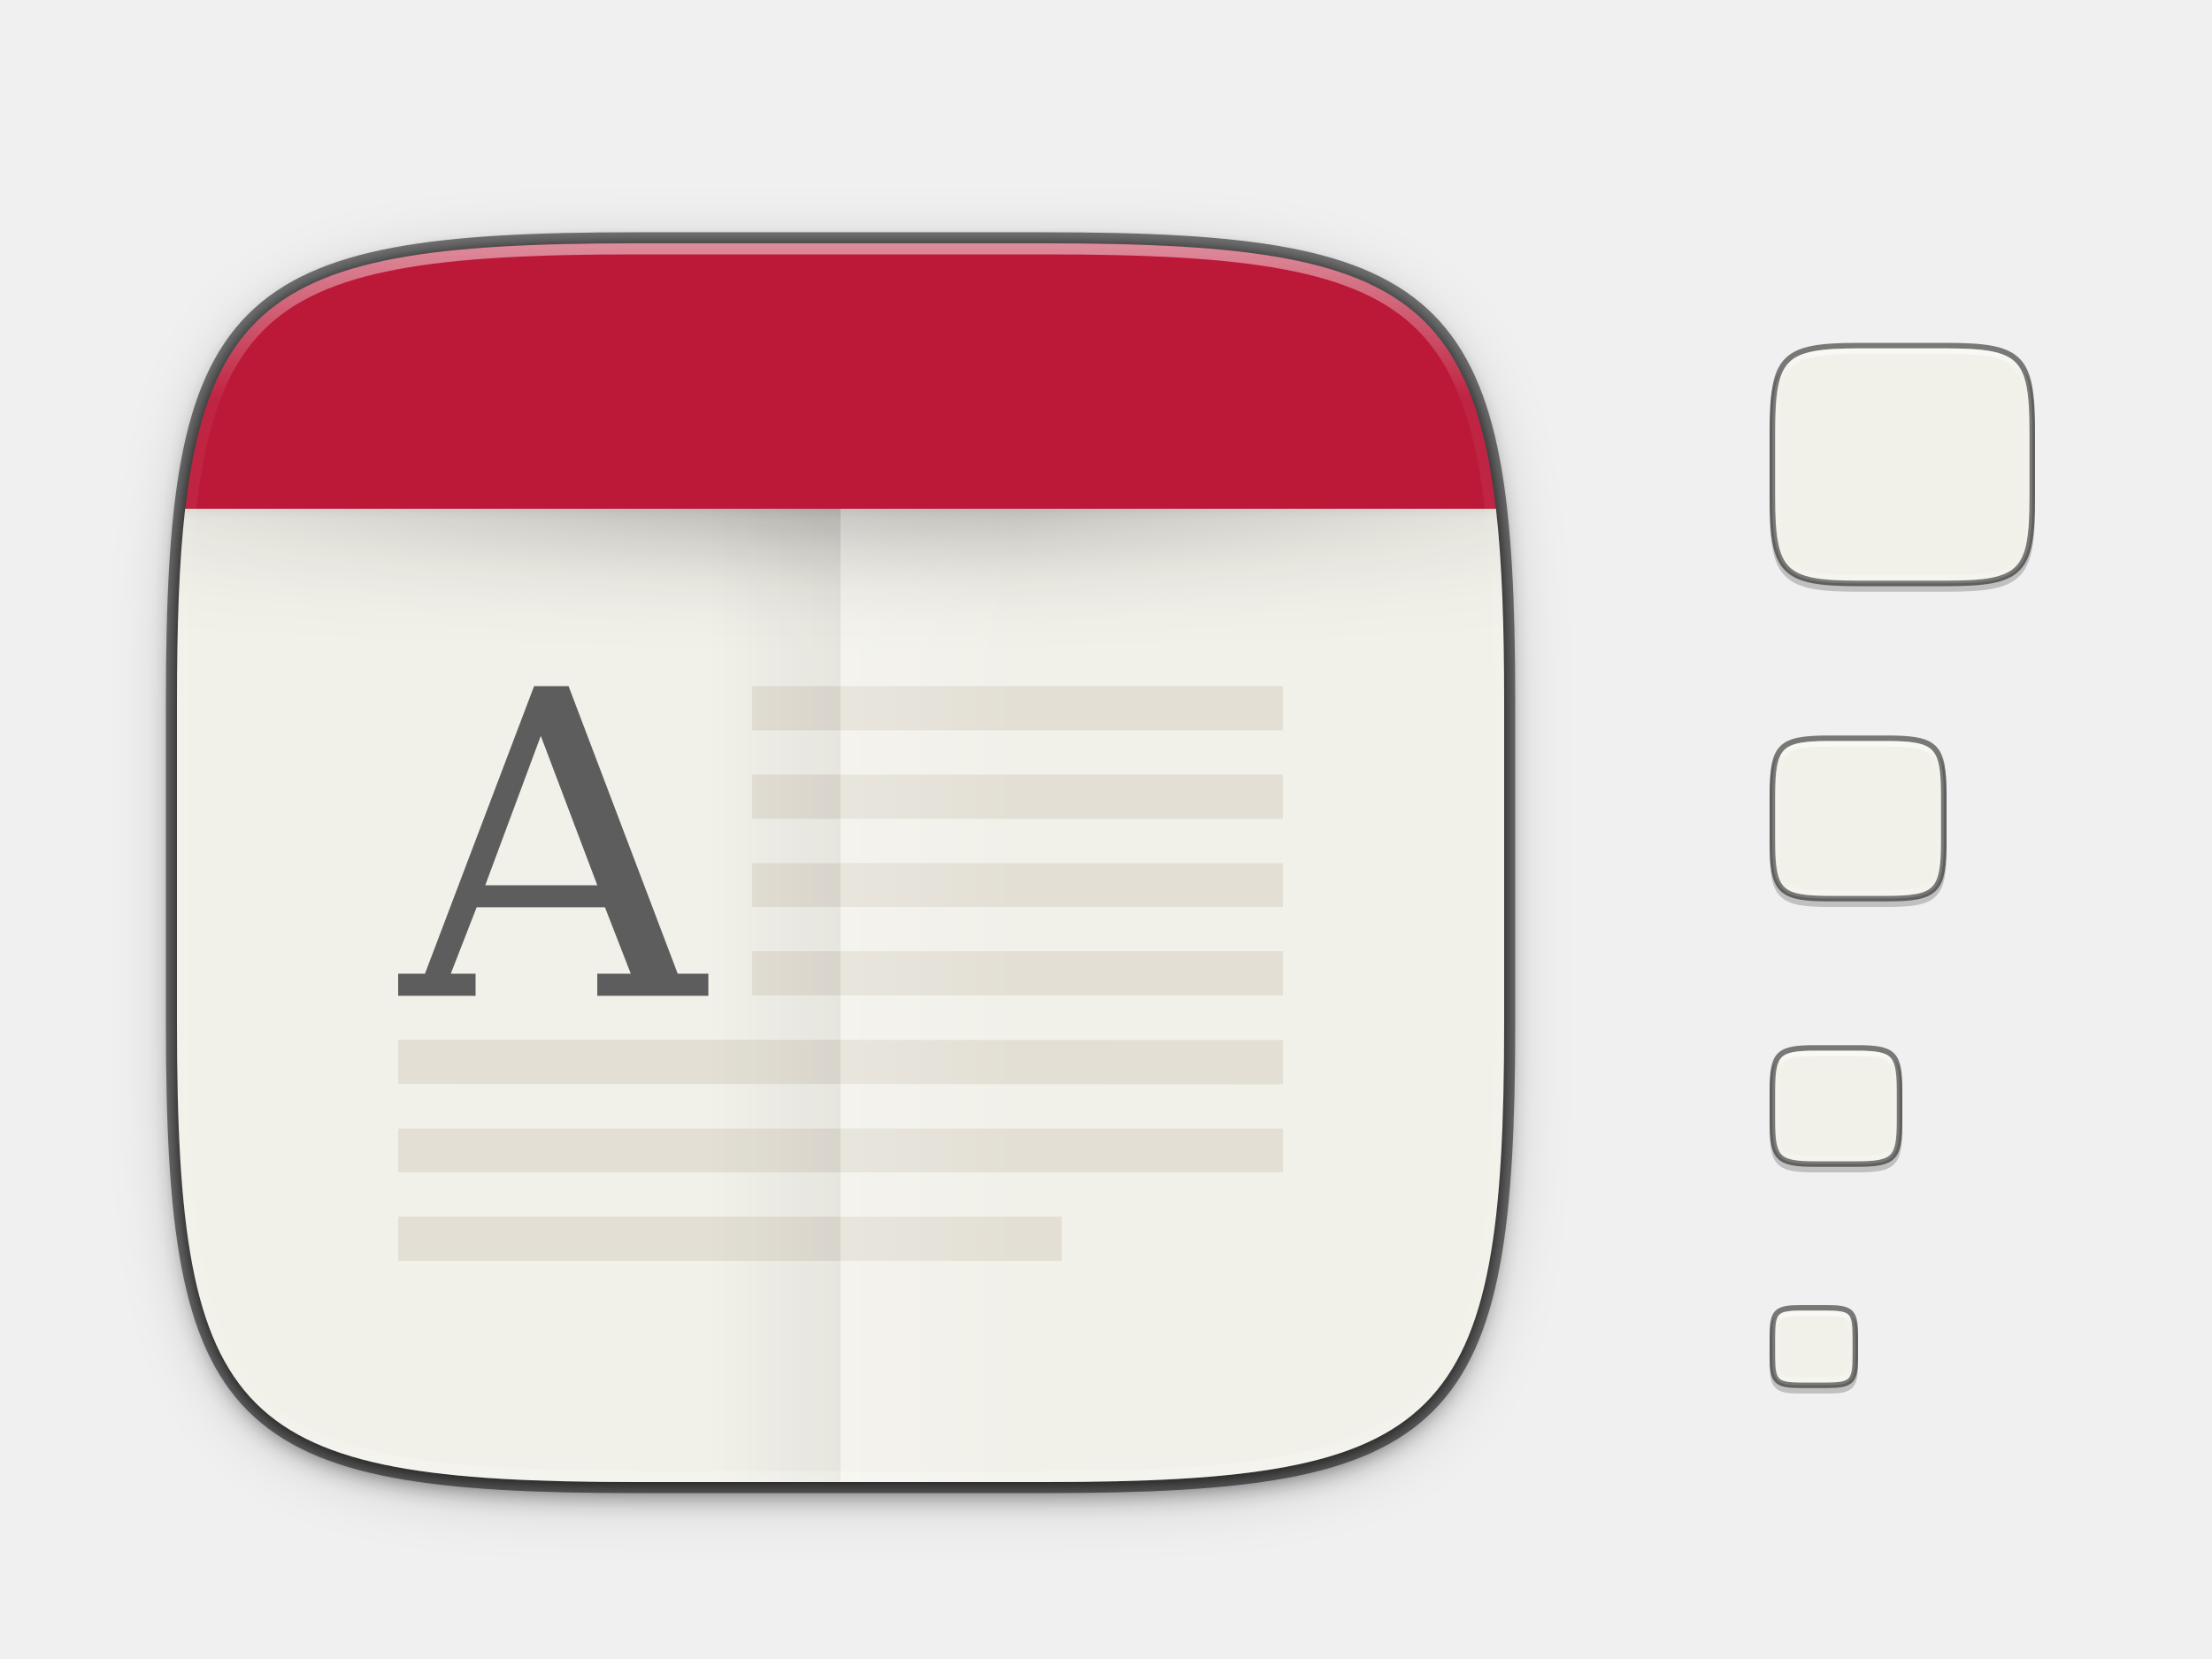
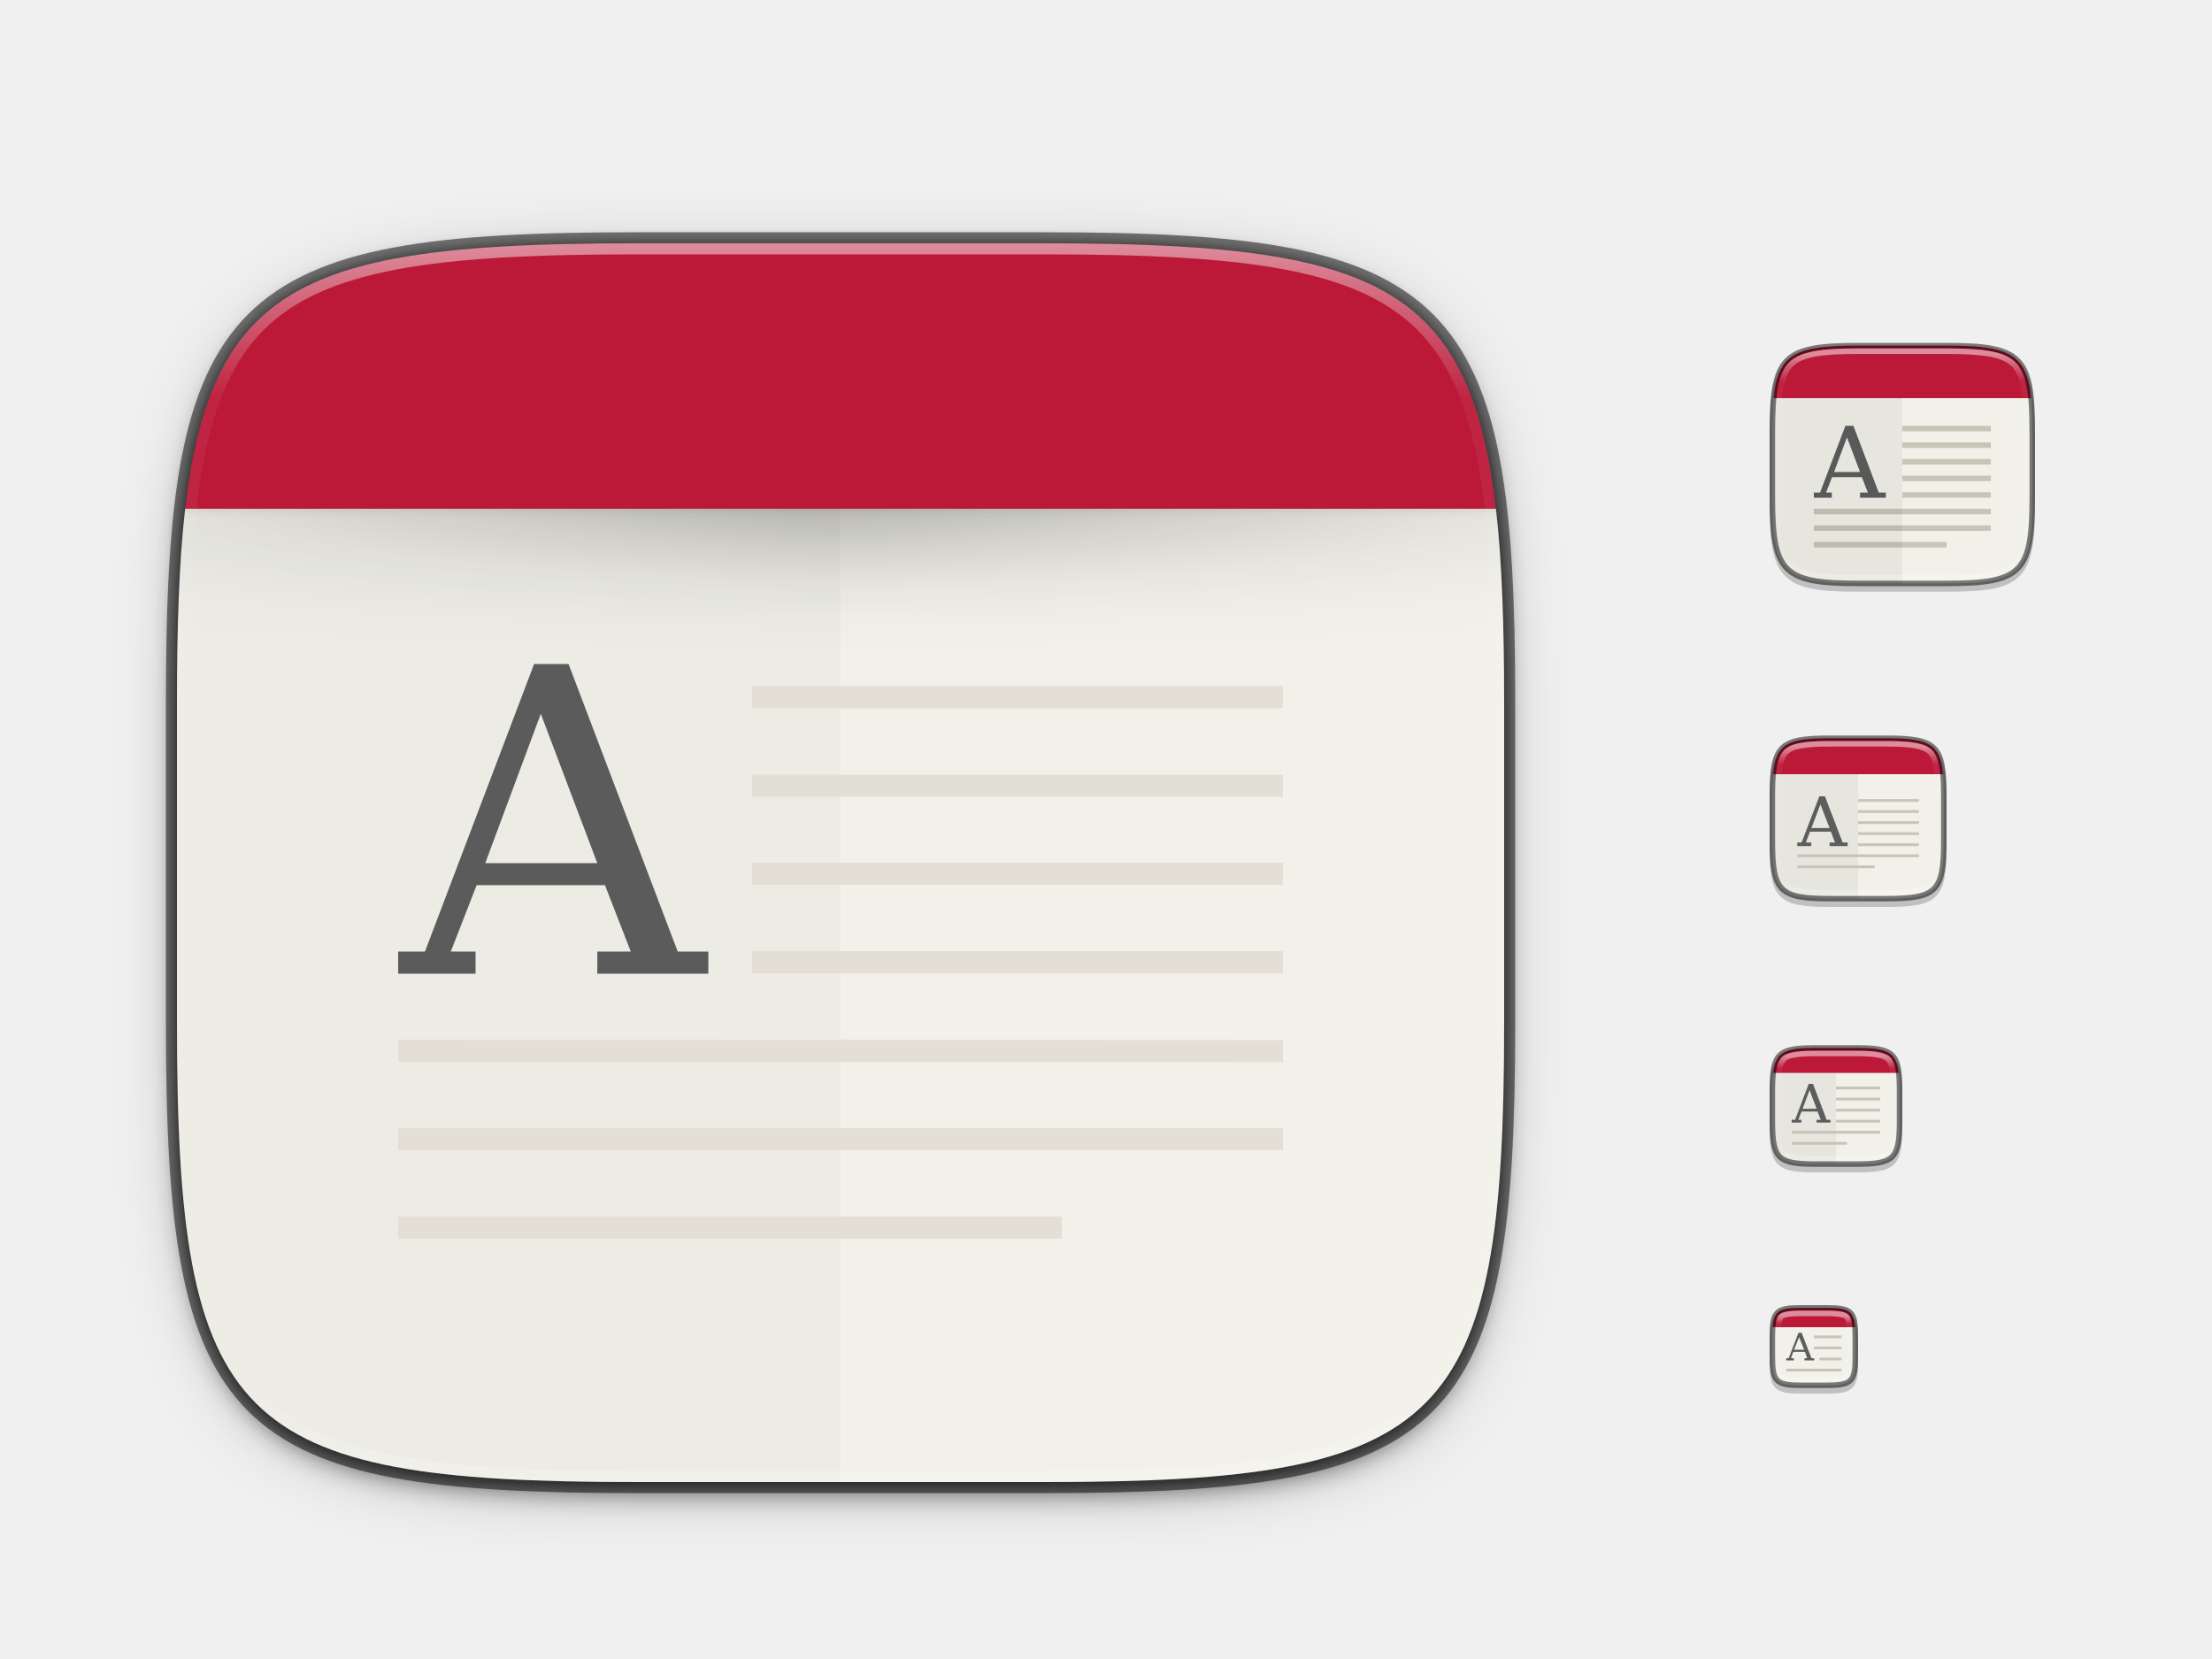
<svg xmlns="http://www.w3.org/2000/svg" xmlns:xlink="http://www.w3.org/1999/xlink" width="400" height="300" id="svg11300" version="1.0" style="display:inline;enable-background:new">
  <defs id="defs3">
-     <linearGradient id="linearGradient1240">
-       <stop style="stop-color:#ffffff;stop-opacity:1;" offset="0" id="stop1236" />
-       <stop style="stop-color:#ffffff;stop-opacity:0;" offset="1" id="stop1238" />
-     </linearGradient>
-     <linearGradient id="linearGradient1220">
-       <stop style="stop-color:#000000;stop-opacity:1;" offset="0" id="stop1216" />
-       <stop style="stop-color:#000000;stop-opacity:0;" offset="1" id="stop1218" />
-     </linearGradient>
    <linearGradient id="linearGradient1181">
      <stop style="stop-color:#000000;stop-opacity:0" offset="0" id="stop1177" />
      <stop id="stop1185" offset="0.5" style="stop-color:#000000;stop-opacity:0.892" />
      <stop style="stop-color:#000000;stop-opacity:0;" offset="1" id="stop1179" />
    </linearGradient>
    <linearGradient id="linearGradient927">
      <stop style="stop-color:#ffffff;stop-opacity:1;" offset="0" id="stop923" />
      <stop id="stop933" offset="0.125" style="stop-color:#ffffff;stop-opacity:0.098" />
      <stop id="stop931" offset="0.925" style="stop-color:#ffffff;stop-opacity:0.098" />
      <stop style="stop-color:#ffffff;stop-opacity:0.498" offset="1" id="stop925" />
    </linearGradient>
    <clipPath clipPathUnits="userSpaceOnUse" id="clipPath9430">
      <path id="path9432" d="m 166.062,-196 h 179.875 C 491.235,-196 512,-175.287 512,-30.125 v 148.25 C 512,263.286 491.235,284 345.938,284 H 166.062 C 20.765,284 0,263.286 0,118.125 V -30.125 C 0,-175.287 20.765,-196 166.062,-196 Z" style="color:#000000;display:inline;overflow:visible;visibility:visible;fill:#ffffff;fill-opacity:1;fill-rule:nonzero;stroke:none;stroke-width:1;marker:none;enable-background:new" />
    </clipPath>
    <linearGradient xlink:href="#linearGradient927" id="linearGradient929" x1="168" y1="239" x2="168" y2="279" gradientUnits="userSpaceOnUse" gradientTransform="matrix(-1,0,0,1,512,-175)" />
    <linearGradient xlink:href="#linearGradient927" id="linearGradient965" x1="112" y1="255" x2="112" y2="281" gradientUnits="userSpaceOnUse" gradientTransform="matrix(-1,0,0,1,448,-120)" />
    <linearGradient xlink:href="#linearGradient927" id="linearGradient1006" x1="64" y1="263" x2="64" y2="281" gradientUnits="userSpaceOnUse" gradientTransform="matrix(-1,0,0,1,396,-72)" />
    <linearGradient xlink:href="#linearGradient927" id="linearGradient1045" x1="760" y1="254" x2="760" y2="265" gradientUnits="userSpaceOnUse" gradientTransform="translate(-432,-16)" />
    <clipPath clipPathUnits="userSpaceOnUse" id="clipPath1082">
      <path id="path1084" d="M 361.938,-212 C 507.235,-212 528,-191.287 528,-46.125 V 70.125 C 528,215.286 507.235,236 361.938,236 H 214.062 C 68.765,236 48,215.286 48,70.125 V -46.125 C 48,-191.287 68.765,-212 214.062,-212 Z" style="display:inline;opacity:1;fill:#8c59d9;fill-opacity:1;stroke:none;stroke-width:2;stroke-linecap:round;stroke-linejoin:round;stroke-miterlimit:4;stroke-dasharray:none;stroke-dashoffset:0;stroke-opacity:1;enable-background:new" />
    </clipPath>
    <linearGradient xlink:href="#linearGradient927" id="linearGradient1108" x1="296" y1="-212" x2="296" y2="236" gradientUnits="userSpaceOnUse" />
    <filter style="color-interpolation-filters:sRGB" id="filter4560" x="-0.023" width="1.046" y="-0.025" height="1.05">
      <feGaussianBlur stdDeviation="2.32" id="feGaussianBlur4562" />
    </filter>
    <filter style="color-interpolation-filters:sRGB" id="filter4569" x="-0.012" width="1.023" y="-0.012" height="1.025">
      <feGaussianBlur stdDeviation="1.16" id="feGaussianBlur4571" />
    </filter>
    <filter style="color-interpolation-filters:sRGB" id="filter4575" x="-0.058" width="1.116" y="-0.062" height="1.124">
      <feGaussianBlur stdDeviation="5.8" id="feGaussianBlur4577" />
    </filter>
    <clipPath clipPathUnits="userSpaceOnUse" id="clipPath1117">
      <path id="path1119" d="M 188.969,44 C 261.617,44 272,54.357 272,126.938 v 58.125 c 0,22.399 -0.993,38.866 -4.496,50.938 H 36.496 C 32.993,223.929 32,207.462 32,185.062 v -58.125 C 32,54.357 42.383,44 115.031,44 Z" style="opacity:1;fill:#f1f0e9;fill-opacity:1;stroke:none;stroke-width:2;stroke-linecap:round;stroke-linejoin:round;stroke-miterlimit:4;stroke-dasharray:none;stroke-dashoffset:0;stroke-opacity:1" />
    </clipPath>
    <filter style="color-interpolation-filters:sRGB" id="filter1171" x="-0.008" width="1.015" y="-0.027" height="1.053">
      <feGaussianBlur stdDeviation="0.98" id="feGaussianBlur1173" />
    </filter>
    <linearGradient xlink:href="#linearGradient1181" id="linearGradient1183" x1="-2.352" y1="264" x2="306.352" y2="264" gradientUnits="userSpaceOnUse" gradientTransform="translate(0,-4)" />
    <filter style="color-interpolation-filters:sRGB" id="filter1195" x="-0.077" width="1.155" y="-0.267" height="1.535">
      <feGaussianBlur stdDeviation="9.8" id="feGaussianBlur1197" />
    </filter>
    <clipPath clipPathUnits="userSpaceOnUse" id="clipPath1205">
      <path id="path1207" d="M 115.031,44 C 42.383,44 32,54.357 32,126.938 v 58.125 c 0,13.772 0.379,25.294 1.482,34.938 H 270.518 C 271.621,210.356 272,198.834 272,185.062 v -58.125 C 272,54.357 261.617,44 188.969,44 Z" style="opacity:1;fill:#f1f0e9;fill-opacity:1;stroke:none;stroke-width:2;stroke-linecap:round;stroke-linejoin:round;stroke-miterlimit:4;stroke-dasharray:none;stroke-dashoffset:0;stroke-opacity:1" />
    </clipPath>
-     <linearGradient xlink:href="#linearGradient1220" id="linearGradient1222" x1="152" y1="204" x2="128" y2="204" gradientUnits="userSpaceOnUse" />
-     <linearGradient xlink:href="#linearGradient1240" id="linearGradient1242" x1="152" y1="180" x2="184" y2="180" gradientUnits="userSpaceOnUse" />
  </defs>
  <g style="display:inline" id="layer1">
    <g style="display:none" id="layer7">
      <text y="-8.255" xml:space="preserve" x="19.007" style="font-style:normal;font-variant:normal;font-weight:normal;font-stretch:normal;line-height:0%;font-family:'DejaVu Sans';-inkscape-font-specification:'DejaVu Sans';display:inline;fill:#000000;fill-opacity:1;stroke:none;enable-background:new" id="context">
        <tspan style="font-style:normal;font-variant:normal;font-weight:normal;font-stretch:normal;font-size:18px;line-height:1.25;font-family:'DejaVu Sans';-inkscape-font-specification:'DejaVu Sans'" y="-8.255" x="19.007" id="tspan3933">apps</tspan>
      </text>
      <text y="-8.255" xml:space="preserve" x="146.488" style="font-style:normal;font-variant:normal;font-weight:bold;font-stretch:normal;line-height:0%;font-family:'DejaVu Sans';-inkscape-font-specification:'DejaVu Sans Bold';text-align:start;writing-mode:lr-tb;text-anchor:start;display:inline;fill:#000000;fill-opacity:1;stroke:none;enable-background:new" id="icon-name">
        <tspan style="font-style:normal;font-variant:normal;font-weight:bold;font-stretch:normal;font-size:18px;line-height:1.25;font-family:'DejaVu Sans';-inkscape-font-specification:'DejaVu Sans Bold'" y="-8.255" x="146.488" id="tspan3937">ebook-reader-app</tspan>
      </text>
      <rect style="display:inline;overflow:visible;visibility:visible;fill:#cdcdcd;fill-opacity:1;fill-rule:nonzero;stroke:none;stroke-width:2;marker:none;enable-background:accumulate" id="rect16x16" width="16" height="16" x="320" y="236" />
      <rect style="display:inline;overflow:visible;visibility:visible;fill:#cdcdcd;fill-opacity:1;fill-rule:nonzero;stroke:none;stroke-width:2;marker:none;enable-background:accumulate" id="rect24x24" width="24" height="24" x="320" y="188" />
      <rect style="display:inline;overflow:visible;visibility:visible;fill:#cdcdcd;fill-opacity:1;fill-rule:nonzero;stroke:none;stroke-width:2;marker:none;enable-background:accumulate" id="rect32x32" width="32" height="32" x="320" y="132" />
      <rect y="60" x="320" height="48" width="48" id="rect48x48" style="display:inline;overflow:visible;visibility:visible;fill:#cdcdcd;fill-opacity:1;fill-rule:nonzero;stroke:none;stroke-width:2;marker:none;enable-background:accumulate" />
      <rect style="display:inline;overflow:visible;visibility:visible;fill:#cdcdcd;fill-opacity:1;fill-rule:nonzero;stroke:none;stroke-width:2;marker:none;enable-background:accumulate" id="rect3951" width="256" height="256" x="24" y="28" />
    </g>
    <g id="layer4" style="display:inline">
      <path style="display:inline;opacity:0.5;fill:#000000;fill-opacity:1;stroke:none;stroke-width:2;stroke-linecap:round;stroke-linejoin:round;stroke-miterlimit:4;stroke-dasharray:none;stroke-dashoffset:0;stroke-opacity:1;filter:url(#filter4560);enable-background:new" d="m 188.969,46 c 72.649,0 83.031,10.357 83.031,82.938 v 58.125 c 0,72.581 -10.383,82.938 -83.031,82.938 h -73.938 C 42.383,270 32,259.643 32,187.062 v -58.125 c 0,-72.581 10.383,-82.938 83.031,-82.938 z" id="path4565" />
      <path style="color:#000000;font-style:normal;font-variant:normal;font-weight:normal;font-stretch:normal;font-size:medium;line-height:normal;font-family:sans-serif;font-variant-ligatures:normal;font-variant-position:normal;font-variant-caps:normal;font-variant-numeric:normal;font-variant-alternates:normal;font-feature-settings:normal;text-indent:0;text-align:start;text-decoration:none;text-decoration-line:none;text-decoration-style:solid;text-decoration-color:#000000;letter-spacing:normal;word-spacing:normal;text-transform:none;writing-mode:lr-tb;direction:ltr;text-orientation:mixed;dominant-baseline:auto;baseline-shift:baseline;text-anchor:start;white-space:normal;shape-padding:0;clip-rule:nonzero;display:inline;overflow:visible;visibility:visible;opacity:0.2;isolation:auto;mix-blend-mode:normal;color-interpolation:sRGB;color-interpolation-filters:linearRGB;solid-color:#000000;solid-opacity:1;vector-effect:none;fill:#000000;fill-opacity:1;fill-rule:nonzero;stroke:none;stroke-width:1;stroke-linecap:round;stroke-linejoin:round;stroke-miterlimit:4;stroke-dasharray:none;stroke-dashoffset:0;stroke-opacity:1;color-rendering:auto;image-rendering:auto;shape-rendering:auto;text-rendering:auto;enable-background:accumulate" d="m 351.932,63 c 6.835,0 10.873,0.449 13.246,2.818 C 367.551,68.188 368,72.222 368,79.051 v 11.898 c 0,6.828 -0.449,10.863 -2.822,13.232 C 362.805,106.551 358.766,107 351.932,107 h -15.863 c -6.835,0 -10.873,-0.449 -13.246,-2.818 C 320.449,101.812 320,97.777 320,90.949 V 79.051 c 0,-6.828 0.449,-10.863 2.822,-13.232 C 325.195,63.449 329.234,63 336.068,63 Z" id="path907" />
      <path style="color:#000000;font-style:normal;font-variant:normal;font-weight:normal;font-stretch:normal;font-size:medium;line-height:normal;font-family:sans-serif;font-variant-ligatures:normal;font-variant-position:normal;font-variant-caps:normal;font-variant-numeric:normal;font-variant-alternates:normal;font-feature-settings:normal;text-indent:0;text-align:start;text-decoration:none;text-decoration-line:none;text-decoration-style:solid;text-decoration-color:#000000;letter-spacing:normal;word-spacing:normal;text-transform:none;writing-mode:lr-tb;direction:ltr;text-orientation:mixed;dominant-baseline:auto;baseline-shift:baseline;text-anchor:start;white-space:normal;shape-padding:0;clip-rule:nonzero;display:inline;overflow:visible;visibility:visible;opacity:0.2;isolation:auto;mix-blend-mode:normal;color-interpolation:sRGB;color-interpolation-filters:linearRGB;solid-color:#000000;solid-opacity:1;vector-effect:none;fill:#000000;fill-opacity:1;fill-rule:nonzero;stroke:none;stroke-width:1;stroke-linecap:round;stroke-linejoin:round;stroke-miterlimit:4;stroke-dasharray:none;stroke-dashoffset:0;stroke-opacity:1;color-rendering:auto;image-rendering:auto;shape-rendering:auto;text-rendering:auto;enable-background:new" d="m 341.121,134 c 4.564,0 7.304,0.287 8.947,1.928 1.643,1.641 1.932,4.379 1.932,8.939 v 8.266 c 0,4.56 -0.289,7.299 -1.932,8.939 C 348.425,163.713 345.685,164 341.121,164 h -10.242 c -4.564,0 -7.304,-0.287 -8.947,-1.928 C 320.289,160.431 320,157.693 320,153.133 v -8.266 c 0,-4.56 0.289,-7.299 1.932,-8.939 C 323.575,134.287 326.315,134 330.879,134 Z" id="path1011" />
      <path style="color:#000000;font-style:normal;font-variant:normal;font-weight:normal;font-stretch:normal;font-size:medium;line-height:normal;font-family:sans-serif;font-variant-ligatures:normal;font-variant-position:normal;font-variant-caps:normal;font-variant-numeric:normal;font-variant-alternates:normal;font-feature-settings:normal;text-indent:0;text-align:start;text-decoration:none;text-decoration-line:none;text-decoration-style:solid;text-decoration-color:#000000;letter-spacing:normal;word-spacing:normal;text-transform:none;writing-mode:lr-tb;direction:ltr;text-orientation:mixed;dominant-baseline:auto;baseline-shift:baseline;text-anchor:start;white-space:normal;shape-padding:0;clip-rule:nonzero;display:inline;overflow:visible;visibility:visible;opacity:0.2;isolation:auto;mix-blend-mode:normal;color-interpolation:sRGB;color-interpolation-filters:linearRGB;solid-color:#000000;solid-opacity:1;vector-effect:none;fill:#000000;fill-opacity:1;fill-rule:nonzero;stroke:none;stroke-width:1;stroke-linecap:round;stroke-linejoin:round;stroke-miterlimit:4;stroke-dasharray:none;stroke-dashoffset:0;stroke-opacity:1;color-rendering:auto;image-rendering:auto;shape-rendering:auto;text-rendering:auto;enable-background:new" d="m 335.715,190 c 3.429,1e-5 5.523,0.206 6.801,1.482 1.278,1.277 1.484,3.367 1.484,6.793 v 5.449 c 0,3.426 -0.206,5.516 -1.484,6.793 C 341.237,211.794 339.144,212 335.715,212 h -7.43 c -3.429,0 -5.523,-0.206 -6.801,-1.482 C 320.206,209.241 320,207.151 320,203.725 v -5.449 c 0,-3.426 0.206,-5.516 1.484,-6.793 1.278,-1.277 3.372,-1.482 6.801,-1.482 z" id="path1013" />
      <path style="color:#000000;font-style:normal;font-variant:normal;font-weight:normal;font-stretch:normal;font-size:medium;line-height:normal;font-family:sans-serif;font-variant-ligatures:normal;font-variant-position:normal;font-variant-caps:normal;font-variant-numeric:normal;font-variant-alternates:normal;font-feature-settings:normal;text-indent:0;text-align:start;text-decoration:none;text-decoration-line:none;text-decoration-style:solid;text-decoration-color:#000000;letter-spacing:normal;word-spacing:normal;text-transform:none;writing-mode:lr-tb;direction:ltr;text-orientation:mixed;dominant-baseline:auto;baseline-shift:baseline;text-anchor:start;white-space:normal;shape-padding:0;clip-rule:nonzero;display:inline;overflow:visible;visibility:visible;opacity:0.2;isolation:auto;mix-blend-mode:normal;color-interpolation:sRGB;color-interpolation-filters:linearRGB;solid-color:#000000;solid-opacity:1;vector-effect:none;fill:#000000;fill-opacity:1;fill-rule:nonzero;stroke:none;stroke-width:1;stroke-linecap:round;stroke-linejoin:round;stroke-miterlimit:4;stroke-dasharray:none;stroke-dashoffset:0;stroke-opacity:1;color-rendering:auto;image-rendering:auto;shape-rendering:auto;text-rendering:auto;enable-background:new" d="m 325.689,237 c -2.294,0 -3.737,0.125 -4.65,1.037 C 320.126,238.949 320,240.392 320,242.684 v 3.633 c 0,2.292 0.126,3.734 1.039,4.646 0.913,0.912 2.356,1.037 4.65,1.037 h 4.621 c 2.294,0 3.737,-0.125 4.65,-1.037 0.913,-0.912 1.039,-2.354 1.039,-4.646 v -3.633 c 0,-2.292 -0.126,-3.734 -1.039,-4.646 C 334.048,237.125 332.605,237 330.311,237 Z" id="path1050" />
      <path id="path4558" d="m 188.969,44 c 72.649,0 83.031,10.357 83.031,82.938 v 58.125 c 0,72.581 -10.383,82.938 -83.031,82.938 h -73.938 C 42.383,268 32,257.643 32,185.062 v -58.125 c 0,-72.581 10.383,-82.938 83.031,-82.938 z" style="display:inline;opacity:0.5;fill:#000000;fill-opacity:1;stroke:#000000;stroke-width:4;stroke-linecap:round;stroke-linejoin:round;stroke-miterlimit:4;stroke-dasharray:none;stroke-dashoffset:0;stroke-opacity:1;enable-background:new" />
      <path id="path4567" d="m 188.969,44 c 72.649,0 83.031,10.357 83.031,82.938 v 58.125 c 0,72.581 -10.383,82.938 -83.031,82.938 h -73.938 C 42.383,268 32,257.643 32,185.062 v -58.125 c 0,-72.581 10.383,-82.938 83.031,-82.938 z" style="display:inline;opacity:0.5;fill:#000000;fill-opacity:1;stroke:none;stroke-width:2;stroke-linecap:round;stroke-linejoin:round;stroke-miterlimit:4;stroke-dasharray:none;stroke-dashoffset:0;stroke-opacity:1;filter:url(#filter4569);enable-background:new" />
      <path id="path4573" d="m 188.969,46 c 72.649,0 83.031,10.357 83.031,82.938 v 58.125 c 0,72.581 -10.383,82.938 -83.031,82.938 h -73.938 C 42.383,270 32,259.643 32,187.062 v -58.125 c 0,-72.581 10.383,-82.938 83.031,-82.938 z" style="display:inline;opacity:0.2;fill:#000000;fill-opacity:1;stroke:none;stroke-width:2;stroke-linecap:round;stroke-linejoin:round;stroke-miterlimit:4;stroke-dasharray:none;stroke-dashoffset:0;stroke-opacity:1;filter:url(#filter4575);enable-background:new" />
    </g>
    <g id="layer2" style="display:inline">
+       <path style="opacity:1;fill:#f1f0e9;fill-opacity:1;stroke:none;stroke-width:2;stroke-linecap:round;stroke-linejoin:round;stroke-miterlimit:4;stroke-dasharray:none;stroke-dashoffset:0;stroke-opacity:1" d="M 320.66 194 C 320.622 194.324 320.576 194.629 320.555 195 C 320.515 195.675 320.5 196.429 320.5 197.275 L 320.5 202.725 C 320.5 209.529 321.474 210.5 328.285 210.5 L 335.715 210.5 C 342.526 210.5 343.5 209.529 343.5 202.725 L 343.5 197.275 C 343.5 196.429 343.485 195.675 343.445 195 C 343.424 194.629 343.378 194.324 343.34 194 L 320.66 194 z " id="path1036" />
+       <path style="opacity:0.05;fill:#000000;fill-opacity:1;stroke:none;stroke-width:2;stroke-linecap:round;stroke-linejoin:round;stroke-miterlimit:4;stroke-dasharray:none;stroke-dashoffset:0;stroke-opacity:1" d="M 320.66 194 C 320.622 194.324 320.576 194.629 320.555 195 C 320.515 195.675 320.5 196.429 320.5 197.275 L 320.5 202.725 C 320.5 209.529 321.474 210.5 328.285 210.5 L 332 210.5 L 332 194 L 320.66 194 z " id="path1053" />
+       <path style="opacity:1;fill:#f1f0e9;fill-opacity:1;stroke:none;stroke-width:2;stroke-linecap:round;stroke-linejoin:round;stroke-miterlimit:4;stroke-dasharray:none;stroke-dashoffset:0;stroke-opacity:1" d="M 320.732,72 C 320.565,73.708 320.5,75.694 320.5,78.051 V 89.949 C 320.5,103.558 322.447,105.5 336.068,105.5 h 15.863 C 365.553,105.5 367.5,103.558 367.5,89.949 V 78.051 c 0,-2.357 -0.065,-4.343 -0.232,-6.051 z" id="path888" />
+       <path style="opacity:1;fill:#f1f0e9;fill-opacity:1;stroke:none;stroke-width:2;stroke-linecap:round;stroke-linejoin:round;stroke-miterlimit:4;stroke-dasharray:none;stroke-dashoffset:0;stroke-opacity:1" d="M 320.643 140 C 320.543 141.103 320.5 142.37 320.5 143.867 L 320.5 152.133 C 320.5 161.205 321.798 162.5 330.879 162.5 L 341.121 162.5 C 350.202 162.5 351.5 161.205 351.5 152.133 L 351.5 143.867 C 351.5 142.37 351.457 141.103 351.357 140 L 320.643 140 z " id="path942" />
      <path style="opacity:1;fill:#f1f0e9;fill-opacity:1;stroke:none;stroke-width:2;stroke-linecap:round;stroke-linejoin:round;stroke-miterlimit:4;stroke-dasharray:none;stroke-dashoffset:0;stroke-opacity:1" d="M 115.031,268 C 42.383,268 32,257.643 32,185.062 v -58.125 C 32,113.165 32.379,101.644 33.482,92 H 270.518 C 271.621,101.644 272,113.165 272,126.938 v 58.125 C 272,257.643 261.617,268 188.969,268 Z" id="rect877" />
      <g id="g1201" clip-path="url(#clipPath1205)" transform="matrix(1,0,0,-1,0,312)">
        <path style="opacity:0.4;fill:url(#linearGradient1183);fill-opacity:1;stroke:none;stroke-width:24;stroke-linecap:round;stroke-linejoin:round;stroke-miterlimit:4;stroke-dasharray:none;stroke-dashoffset:0;stroke-opacity:1;filter:url(#filter1195)" d="m 0,216 h 304 v 88 H 0 Z" id="rect1175" />
        <rect y="220" x="0" height="88" width="304" id="rect1165" style="opacity:0.1;fill:#000000;fill-opacity:1;stroke:none;stroke-width:24;stroke-linecap:round;stroke-linejoin:round;stroke-miterlimit:4;stroke-dasharray:none;stroke-dashoffset:0;stroke-opacity:1;filter:url(#filter1171)" />
      </g>
-       <path d="M 96.581,124.073 76.847,176.073 H 72 v 4 h 14 v -4 h -4.482 l 4.676,-12.008 H 109.395 l 4.67,12.008 H 108.01 v 4 h 20.082 v -4 h -5.54 l -19.739,-52 z m 1.213,9.002 10.216,27.006 H 87.75 Z" font-size="13.717" font-weight="400" letter-spacing="0" overflow="visible" style="color:#bebebe;font-weight:400;font-size:13.717px;line-height:125%;font-family:'DejaVu Serif';-inkscape-font-specification:'DejaVu Serif';letter-spacing:0;word-spacing:0;display:inline;overflow:visible;fill:#5d5d5d;stroke-width:1;marker:none;enable-background:new" word-spacing="0" id="path3233" />
-       <g id="g1144" transform="translate(0,40.07338)">
-         <path style="color:#000000;display:inline;overflow:visible;visibility:visible;opacity:1;fill:#e3dfd5;fill-opacity:0.996;fill-rule:nonzero;stroke:none;stroke-width:3;marker:none;enable-background:accumulate" d="M 136,108 V 100 L 232,100 v 8 z" id="path14979" />
-         <path id="path4635" d="m 72,187.927 v -8 h 120 v 8 z" style="color:#000000;display:inline;overflow:visible;visibility:visible;opacity:1;fill:#e3dfd5;fill-opacity:0.996;fill-rule:nonzero;stroke:none;stroke-width:3;marker:none;enable-background:accumulate" />
-         <path style="color:#000000;display:inline;overflow:visible;visibility:visible;opacity:1;fill:#e3dfd5;fill-opacity:0.996;fill-rule:nonzero;stroke:none;stroke-width:3;marker:none;enable-background:accumulate" d="M 72,171.927 V 164 h 160 v 7.927 z" id="path4727" />
-         <path id="path14977" d="m 136,92 v -8 h 96 v 8 z" style="color:#000000;display:inline;overflow:visible;visibility:visible;opacity:1;fill:#e3dfd5;fill-opacity:0.996;fill-rule:nonzero;stroke:none;stroke-width:3;marker:none;enable-background:accumulate" />
-         <path style="color:#000000;display:inline;overflow:visible;visibility:visible;opacity:1;fill:#e3dfd5;fill-opacity:0.996;fill-rule:nonzero;stroke:none;stroke-width:3;marker:none;enable-background:accumulate" d="m 136,139.927 v -8 h 96 v 8 z" id="path1072" />
-         <path id="path1074" d="M 136,123.927 V 116 h 96 v 7.927 z" style="color:#000000;display:inline;overflow:visible;visibility:visible;opacity:1;fill:#e3dfd5;fill-opacity:0.996;fill-rule:nonzero;stroke:none;stroke-width:3;marker:none;enable-background:accumulate" />
-         <path style="color:#000000;display:inline;overflow:visible;visibility:visible;opacity:1;fill:#e3dfd5;fill-opacity:0.996;fill-rule:nonzero;stroke:none;stroke-width:3;marker:none;enable-background:accumulate" d="m 72,155.927 v -8 L 232,148 v 8 z" id="path1076" />
+       <path d="M 96.581,120.073 76.847,172.073 H 72 v 4 h 14 v -4 h -4.482 l 4.676,-12.008 H 109.395 l 4.67,12.008 H 108.01 v 4 h 20.082 v -4 h -5.54 l -19.739,-52 z m 1.213,9.002 10.216,27.006 H 87.75 Z" font-size="13.717" font-weight="400" letter-spacing="0" overflow="visible" style="color:#bebebe;font-weight:400;font-size:13.717px;line-height:125%;font-family:'DejaVu Serif';-inkscape-font-specification:'DejaVu Serif';letter-spacing:0;word-spacing:0;display:inline;overflow:visible;fill:#5d5d5d;stroke-width:1;marker:none;enable-background:new" word-spacing="0" id="path3233" />
+       <path style="opacity:0.02;fill:#000000;fill-opacity:1;stroke:none;stroke-width:2;stroke-linecap:round;stroke-linejoin:round;stroke-miterlimit:4;stroke-dasharray:none;stroke-dashoffset:0;stroke-opacity:1" d="M 115.031,268 C 42.383,268 32,257.643 32,185.062 v -58.125 C 32,113.165 32.379,101.644 33.482,92 H 152 v 176 z" id="path1006" />
+       <path style="opacity:0.05;fill:#000000;fill-opacity:1;stroke:none;stroke-width:2;stroke-linecap:round;stroke-linejoin:round;stroke-miterlimit:4;stroke-dasharray:none;stroke-dashoffset:0;stroke-opacity:1" d="M 320.643 140 C 320.543 141.103 320.5 142.37 320.5 143.867 L 320.5 152.133 C 320.5 161.205 321.798 162.5 330.879 162.5 L 336 162.5 L 336 140 L 320.643 140 z " id="path930" />
+       <path style="opacity:1;fill:#f1f0e9;fill-opacity:1;stroke:none;stroke-width:2;stroke-linecap:round;stroke-linejoin:round;stroke-miterlimit:4;stroke-dasharray:none;stroke-dashoffset:0;stroke-opacity:1" d="M 320.555 240 C 320.52 240.495 320.5 241.042 320.5 241.684 L 320.5 245.316 C 320.5 249.853 321.149 250.5 325.689 250.5 L 330.311 250.5 C 334.851 250.5 335.5 249.853 335.5 245.316 L 335.5 241.684 C 335.5 241.042 335.48 240.495 335.445 240 L 320.555 240 z " id="path946" />
+       <path style="opacity:1;fill:#bc1938;fill-opacity:1;stroke:none;stroke-width:2;stroke-linecap:round;stroke-linejoin:round;stroke-miterlimit:4;stroke-dasharray:none;stroke-dashoffset:0;stroke-opacity:1" d="M 33.506,92 C 38.22,50.855 56.191,44 115.031,44 h 73.938 c 58.84,0 76.811,6.855 81.525,48 z" id="path1151" />
+       <path style="opacity:1;fill:#bc1938;fill-opacity:1;stroke:none;stroke-width:2;stroke-linecap:round;stroke-linejoin:round;stroke-miterlimit:4;stroke-dasharray:none;stroke-dashoffset:0;stroke-opacity:1" d="M 336.068 62.5 C 324.806 62.5 321.531 63.848 320.732 72 L 367.268 72 C 366.469 63.848 363.194 62.5 351.932 62.5 L 336.068 62.5 z " id="path908" />
+       <path style="opacity:1;fill:#bc1938;fill-opacity:1;stroke:none;stroke-width:2;stroke-linecap:round;stroke-linejoin:round;stroke-miterlimit:4;stroke-dasharray:none;stroke-dashoffset:0;stroke-opacity:1" d="M 330.879 133.5 C 323.296 133.5 321.148 134.42 320.643 140 L 351.357 140 C 350.852 134.42 348.704 133.5 341.121 133.5 L 330.879 133.5 z " id="path913" />
+       <path style="opacity:1;fill:#bc1938;fill-opacity:1;stroke:none;stroke-width:2;stroke-linecap:round;stroke-linejoin:round;stroke-miterlimit:4;stroke-dasharray:none;stroke-dashoffset:0;stroke-opacity:1" d="M 328.285 189.5 C 322.787 189.5 321.109 190.176 320.66 194 L 343.34 194 C 342.891 190.176 341.213 189.5 335.715 189.5 L 328.285 189.5 z " id="path918" />
+       <path style="opacity:1;fill:#bc1938;fill-opacity:1;stroke:none;stroke-width:2;stroke-linecap:round;stroke-linejoin:round;stroke-miterlimit:4;stroke-dasharray:none;stroke-dashoffset:0;stroke-opacity:1" d="M 325.689 236.5 C 321.791 236.5 320.768 236.995 320.555 240 L 335.445 240 C 335.232 236.995 334.209 236.5 330.311 236.5 L 325.689 236.5 z " id="path923" />
+       <path style="opacity:1;fill:#c8c4b7;fill-opacity:0.996;stroke:none;stroke-width:2;stroke-linecap:square;stroke-linejoin:round;stroke-miterlimit:4;stroke-dasharray:none;stroke-dashoffset:0;stroke-opacity:1" d="m 344,77 v 1 h 16 v -1 z m 0,3 v 1 h 16 v -1 z m 0,3 v 1 h 16 v -1 z m 0,3 v 1 h 16 v -1 z m 0,3 v 1 h 16 v -1 z m -16,3 v 1 h 32 v -1 z m 0,3 v 1 h 32 v -1 z m 0,3 v 1 h 24 v -1 z" id="rect1105" />
+       <path style="opacity:1;fill:#c8c4b7;fill-opacity:0.996;stroke:none;stroke-width:2;stroke-linecap:square;stroke-linejoin:round;stroke-miterlimit:4;stroke-dasharray:none;stroke-dashoffset:0;stroke-opacity:1" d="m 332,196.5 v 0.5 h 8 v -0.5 z m 0,2 v 0.5 h 8 v -0.5 z m 0,2 v 0.5 h 8 v -0.5 z m 0,2 v 0.5 h 8 v -0.5 z m -8,2 v 0.5 h 16 v -0.5 z m 0,2 v 0.5 h 10 v -0.5 z" id="path1052" />
+       <path style="opacity:1;fill:#c8c4b7;fill-opacity:0.996;stroke:none;stroke-width:2;stroke-linecap:square;stroke-linejoin:round;stroke-miterlimit:4;stroke-dasharray:none;stroke-dashoffset:0;stroke-opacity:1" d="m 336,144.5 v 0.5 h 11 v -0.5 z m 0,2 v 0.5 h 11 v -0.5 z m 0,2 v 0.5 h 11 v -0.5 z m 0,2 v 0.5 h 11 v -0.5 z m 0,2 v 0.5 h 11 v -0.5 z m -11,2 v 0.5 h 22 v -0.5 z m 0,2 v 0.5 h 14 v -0.5 z" id="path1062" />
+       <path style="opacity:1;fill:#c8c4b7;fill-opacity:0.996;stroke:none;stroke-width:2;stroke-linecap:square;stroke-linejoin:round;stroke-miterlimit:4;stroke-dasharray:none;stroke-dashoffset:0;stroke-opacity:1" d="m 328,241.5 v 0.5 h 5 v -0.5 z m 0,2 v 0.5 h 5 v -0.5 z m 1,2 v 0.5 h 4 v -0.5 z m -6,2 v 0.5 h 10 v -0.5 z" id="path1078" />
+       <path d="m 333.706,77 -4.581,12.071 H 328 v 0.929 h 3.25 v -0.929 h -1.04 l 1.085,-2.788 h 5.386 l 1.084,2.788 h -1.406 v 0.929 h 4.662 v -0.929 h -1.286 L 335.153,77 Z m 0.282,2.09 2.372,6.269 h -4.703 z" font-size="13.717" font-weight="400" letter-spacing="0" overflow="visible" style="color:#bebebe;font-weight:400;font-size:13.717px;line-height:125%;font-family:'DejaVu Serif';-inkscape-font-specification:'DejaVu Serif';letter-spacing:0;word-spacing:0;display:inline;overflow:visible;fill:#5d5d5d;fill-opacity:1;stroke-width:0.929;marker:none;enable-background:new" word-spacing="0" id="path3233-3" />
+       <g id="g3767" transform="matrix(0.9,0,0,0.9,-228.4442,32.4)" style="color:#bebebe;fill:#1463a5">
+         <path id="path3765" word-spacing="0" style="font-weight:400;font-size:13.717px;line-height:125%;font-family:'DejaVu Serif';-inkscape-font-specification:'DejaVu Serif';letter-spacing:0;word-spacing:0;overflow:visible;fill:#5d5d5d;fill-opacity:1;marker:none" overflow="visible" letter-spacing="0" font-weight="400" font-size="13.717" d="m 619.375,124 -3.562,9.281 h -0.875 V 134 h 2.812 v -0.719 h -1.094 l 0.844,-2.187 h 4.188 l 0.843,2.187 h -1.093 V 134 h 3.625 v -0.719 h -1 L 620.5,124 Z m 0.219,1.625 1.844,4.75 h -3.657 z" />
      </g>
-       <path style="opacity:0.05;fill:url(#linearGradient1222);fill-opacity:1;stroke:none;stroke-width:2;stroke-linecap:round;stroke-linejoin:round;stroke-miterlimit:4;stroke-dasharray:none;stroke-dashoffset:0;stroke-opacity:1" d="M 115.031,268 C 42.383,268 32,257.643 32,185.062 v -58.125 C 32,113.165 32.379,101.644 33.482,92 H 152 v 176 z" id="path1006" />
-       <path id="path888" d="M 351.932,62.5 C 365.553,62.5 367.5,64.442 367.5,78.051 V 89.949 C 367.5,103.558 365.553,105.5 351.932,105.5 H 336.068 C 322.447,105.5 320.5,103.558 320.5,89.949 V 78.051 C 320.5,64.442 322.447,62.5 336.068,62.5 Z" style="opacity:1;fill:#f1f0e9;fill-opacity:1;stroke:none;stroke-width:2;stroke-linecap:round;stroke-linejoin:round;stroke-miterlimit:4;stroke-dasharray:none;stroke-dashoffset:0;stroke-opacity:1" />
-       <path id="path942" d="m 341.121,133.5 c 9.081,0 10.379,1.295 10.379,10.367 v 8.266 c 0,9.073 -1.298,10.367 -10.379,10.367 H 330.879 C 321.798,162.5 320.5,161.205 320.5,152.133 v -8.266 c 0,-9.073 1.298,-10.367 10.379,-10.367 z" style="opacity:1;fill:#f1f0e9;fill-opacity:1;stroke:none;stroke-width:2;stroke-linecap:round;stroke-linejoin:round;stroke-miterlimit:4;stroke-dasharray:none;stroke-dashoffset:0;stroke-opacity:1" />
-       <path style="opacity:1;fill:#f1f0e9;fill-opacity:1;stroke:none;stroke-width:2;stroke-linecap:round;stroke-linejoin:round;stroke-miterlimit:4;stroke-dasharray:none;stroke-dashoffset:0;stroke-opacity:1" d="m 330.311,236.5 c 4.541,0 5.189,0.647 5.189,5.184 v 3.633 c 0,4.536 -0.649,5.184 -5.189,5.184 h -4.621 c -4.541,0 -5.189,-0.647 -5.189,-5.184 v -3.633 c 0,-4.536 0.649,-5.184 5.189,-5.184 z" id="path946" />
-       <path style="opacity:1;fill:#f1f0e9;fill-opacity:1;stroke:none;stroke-width:2;stroke-linecap:round;stroke-linejoin:round;stroke-miterlimit:4;stroke-dasharray:none;stroke-dashoffset:0;stroke-opacity:1" d="m 335.716,189.5 c 6.811,10e-6 7.784,0.971 7.784,7.775 v 5.449 c 0,6.804 -0.973,7.775 -7.784,7.775 h -7.432 c -6.811,0 -7.784,-0.971 -7.784,-7.775 v -5.449 c 0,-6.804 0.973,-7.775 7.784,-7.775 z" id="path948" />
-       <path style="opacity:1;fill:#bc1938;fill-opacity:1;stroke:none;stroke-width:2;stroke-linecap:round;stroke-linejoin:round;stroke-miterlimit:4;stroke-dasharray:none;stroke-dashoffset:0;stroke-opacity:1" d="M 33.506,92 C 38.22,50.855 56.191,44 115.031,44 h 73.938 c 58.84,0 76.811,6.855 81.525,48 z" id="path1151" />
-       <path id="path1232" d="M 188.969,268 C 261.617,268 272,257.643 272,185.062 v -58.125 C 272,113.165 271.621,101.644 270.518,92 H 152 v 176 z" style="opacity:0.2;fill:url(#linearGradient1242);fill-opacity:1;stroke:none;stroke-width:2;stroke-linecap:round;stroke-linejoin:round;stroke-miterlimit:4;stroke-dasharray:none;stroke-dashoffset:0;stroke-opacity:1" />
+       <path id="path3780" word-spacing="0" style="color:#bebebe;font-weight:400;font-size:13.717px;line-height:125%;font-family:'DejaVu Serif';-inkscape-font-specification:'DejaVu Serif';letter-spacing:0;word-spacing:0;display:inline;overflow:visible;fill:#5d5d5d;fill-opacity:1;stroke-width:1;marker:none;enable-background:new" overflow="visible" letter-spacing="0" font-weight="400" font-size="13.717" d="m 327.073,196 -2.467,6.5 H 324 V 203 h 1.75 v -0.5 h -0.56 l 0.584,-1.501 h 2.9 l 0.584,1.501 h -0.757 V 203 h 2.51 v -0.5 h -0.693 L 327.852,196 Z m 0.152,1.125 1.277,3.376 h -2.532 z" />
+       <g id="g3753" transform="matrix(0.3846154,0,0,0.3846154,94.50231,195.2308)" style="color:#bebebe;display:inline;fill:#1463a5;stroke-width:2.6;enable-background:new">
+         <path id="path3751" word-spacing="0" style="font-weight:400;font-size:17.833px;line-height:125%;font-family:'DejaVu Serif';-inkscape-font-specification:'DejaVu Serif';letter-spacing:0;word-spacing:0;overflow:visible;fill:#5d5d5d;fill-opacity:1;stroke-width:2.6;marker:none" overflow="visible" letter-spacing="0" font-weight="400" font-size="17.833" d="m 599.875,119 -4.625,12 h -1.156 v 1 h 3.593 v -1 h -1.343 l 1.093,-3 h 5.469 l 1.063,3 h -1.282 v 1 h 4.594 v -1 H 606 l -4.656,-12 z m 0.281,2.094 2.406,5.906 h -4.781 z" />
+       </g>
+       <path style="color:#000000;display:inline;overflow:visible;visibility:visible;opacity:1;fill:#e3dfd5;fill-opacity:0.996;fill-rule:nonzero;stroke:none;stroke-width:3;marker:none;enable-background:accumulate" d="m 136,124.074 v 4 h 96 v -4 z m 0,16 v 4 h 96 v -4 z M 136,156 v 4 h 96 v -4 z m 0,16 v 4 h 96 v -4 z m -64,16 v 4 l 160,0.074 v -4 z m 0,16 v 4 h 160 v -4 z m 0,16 v 4 h 120 v -4 z" id="path1032" />
+       <path style="opacity:0.05;fill:#000000;fill-opacity:1;stroke:none;stroke-width:2;stroke-linecap:round;stroke-linejoin:round;stroke-miterlimit:4;stroke-dasharray:none;stroke-dashoffset:0;stroke-opacity:1" d="M 320.732,72 C 320.565,73.708 320.5,75.694 320.5,78.051 V 89.949 C 320.5,103.558 322.447,105.5 336.068,105.5 H 344 V 72 Z" id="path928" />
    </g>
    <g id="layer6" style="display:inline" />
    <g id="layer5" style="display:inline">
      <path style="display:inline;opacity:0.5;fill:none;fill-opacity:1;stroke:#000000;stroke-width:1;stroke-linecap:round;stroke-linejoin:round;stroke-miterlimit:4;stroke-dasharray:none;stroke-dashoffset:0;stroke-opacity:1;enable-background:new" d="m 341.121,133.5 c 9.081,0 10.379,1.295 10.379,10.367 v 8.266 c 0,9.073 -1.298,10.367 -10.379,10.367 H 330.879 C 321.798,162.5 320.5,161.205 320.5,152.133 v -8.266 c 0,-9.073 1.298,-10.367 10.379,-10.367 z" id="path950" />
      <path style="display:inline;opacity:0.5;fill:none;fill-opacity:1;stroke:#000000;stroke-width:1;stroke-linecap:round;stroke-linejoin:round;stroke-miterlimit:4;stroke-dasharray:none;stroke-dashoffset:0;stroke-opacity:1;enable-background:new" d="M 351.932,62.5 C 365.553,62.5 367.5,64.442 367.5,78.051 V 89.949 C 367.5,103.558 365.553,105.5 351.932,105.5 H 336.068 C 322.447,105.5 320.5,103.558 320.5,89.949 V 78.051 C 320.5,64.442 322.447,62.5 336.068,62.5 Z" id="path892" />
      <path id="path970" d="m 335.716,189.5 c 6.811,10e-6 7.784,0.971 7.784,7.775 v 5.449 c 0,6.804 -0.973,7.775 -7.784,7.775 h -7.432 c -6.811,0 -7.784,-0.971 -7.784,-7.775 v -5.449 c 0,-6.804 0.973,-7.775 7.784,-7.775 z" style="display:inline;opacity:0.5;fill:none;fill-opacity:1;stroke:#000000;stroke-width:1;stroke-linecap:round;stroke-linejoin:round;stroke-miterlimit:4;stroke-dasharray:none;stroke-dashoffset:0;stroke-opacity:1;enable-background:new" />
      <path id="path1025" d="m 330.311,236.5 c 4.541,0 5.189,0.647 5.189,5.184 v 3.633 c 0,4.536 -0.649,5.184 -5.189,5.184 h -4.621 c -4.541,0 -5.189,-0.647 -5.189,-5.184 v -3.633 c 0,-4.536 0.649,-5.184 5.189,-5.184 z" style="display:inline;opacity:0.5;fill:none;fill-opacity:1;stroke:#000000;stroke-width:1;stroke-linecap:round;stroke-linejoin:round;stroke-miterlimit:4;stroke-dasharray:none;stroke-dashoffset:0;stroke-opacity:1;enable-background:new" />
    </g>
    <g id="layer3" style="display:inline">
      <path style="color:#000000;font-style:normal;font-variant:normal;font-weight:normal;font-stretch:normal;font-size:medium;line-height:normal;font-family:sans-serif;font-variant-ligatures:normal;font-variant-position:normal;font-variant-caps:normal;font-variant-numeric:normal;font-variant-alternates:normal;font-feature-settings:normal;text-indent:0;text-align:start;text-decoration:none;text-decoration-line:none;text-decoration-style:solid;text-decoration-color:#000000;letter-spacing:normal;word-spacing:normal;text-transform:none;writing-mode:lr-tb;direction:ltr;text-orientation:mixed;dominant-baseline:auto;baseline-shift:baseline;text-anchor:start;white-space:normal;shape-padding:0;clip-rule:nonzero;display:inline;overflow:visible;visibility:visible;opacity:0.5;isolation:auto;mix-blend-mode:normal;color-interpolation:sRGB;color-interpolation-filters:linearRGB;solid-color:#000000;solid-opacity:1;vector-effect:none;fill:none;fill-opacity:1;fill-rule:nonzero;stroke:url(#linearGradient929);stroke-width:1;stroke-linecap:round;stroke-linejoin:round;stroke-miterlimit:4;stroke-dasharray:none;stroke-dashoffset:0;stroke-opacity:1;color-rendering:auto;image-rendering:auto;shape-rendering:auto;text-rendering:auto;enable-background:accumulate" d="m 351.932,63.5 h -15.863 c -6.763,0 -10.363,0.559 -12.186,2.379 -1.822,1.82 -2.383,5.415 -2.383,12.172 v 11.898 c 0,6.757 0.56,10.352 2.383,12.172 1.822,1.82 5.422,2.379 12.186,2.379 h 15.863 c 6.763,0 10.363,-0.559 12.186,-2.379 C 365.94,100.301 366.5,96.706 366.5,89.949 V 78.051 c 0,-6.757 -0.56,-10.352 -2.383,-12.172 C 362.295,64.059 358.695,63.5 351.932,63.5 Z" id="path911" />
      <path style="color:#000000;font-style:normal;font-variant:normal;font-weight:normal;font-stretch:normal;font-size:medium;line-height:normal;font-family:sans-serif;font-variant-ligatures:normal;font-variant-position:normal;font-variant-caps:normal;font-variant-numeric:normal;font-variant-alternates:normal;font-feature-settings:normal;text-indent:0;text-align:start;text-decoration:none;text-decoration-line:none;text-decoration-style:solid;text-decoration-color:#000000;letter-spacing:normal;word-spacing:normal;text-transform:none;writing-mode:lr-tb;direction:ltr;text-orientation:mixed;dominant-baseline:auto;baseline-shift:baseline;text-anchor:start;white-space:normal;shape-padding:0;clip-rule:nonzero;display:inline;overflow:visible;visibility:visible;opacity:0.5;isolation:auto;mix-blend-mode:normal;color-interpolation:sRGB;color-interpolation-filters:linearRGB;solid-color:#000000;solid-opacity:1;vector-effect:none;fill:none;fill-opacity:1;fill-rule:nonzero;stroke:url(#linearGradient965);stroke-width:1;stroke-linecap:round;stroke-linejoin:round;stroke-miterlimit:4;stroke-dasharray:none;stroke-dashoffset:0;stroke-opacity:1;color-rendering:auto;image-rendering:auto;shape-rendering:auto;text-rendering:auto;enable-background:accumulate" d="m 341.121,134.5 h -10.242 c -4.493,0 -6.796,0.397 -7.889,1.488 -1.093,1.091 -1.49,3.39 -1.49,7.879 v 8.266 c 0,4.489 0.398,6.788 1.49,7.879 1.093,1.091 3.396,1.488 7.889,1.488 h 10.242 c 4.493,0 6.796,-0.397 7.889,-1.488 1.093,-1.091 1.49,-3.39 1.49,-7.879 v -8.266 c 0,-4.489 -0.398,-6.788 -1.49,-7.879 C 347.917,134.897 345.614,134.5 341.121,134.5 Z" id="path955" />
      <path style="color:#000000;font-style:normal;font-variant:normal;font-weight:normal;font-stretch:normal;font-size:medium;line-height:normal;font-family:sans-serif;font-variant-ligatures:normal;font-variant-position:normal;font-variant-caps:normal;font-variant-numeric:normal;font-variant-alternates:normal;font-feature-settings:normal;text-indent:0;text-align:start;text-decoration:none;text-decoration-line:none;text-decoration-style:solid;text-decoration-color:#000000;letter-spacing:normal;word-spacing:normal;text-transform:none;writing-mode:lr-tb;direction:ltr;text-orientation:mixed;dominant-baseline:auto;baseline-shift:baseline;text-anchor:start;white-space:normal;shape-padding:0;clip-rule:nonzero;display:inline;overflow:visible;visibility:visible;opacity:0.5;isolation:auto;mix-blend-mode:normal;color-interpolation:sRGB;color-interpolation-filters:linearRGB;solid-color:#000000;solid-opacity:1;vector-effect:none;fill:none;fill-opacity:1;fill-rule:nonzero;stroke:url(#linearGradient1006);stroke-width:1;stroke-linecap:round;stroke-linejoin:round;stroke-miterlimit:4;stroke-dasharray:none;stroke-dashoffset:0;stroke-opacity:1;color-rendering:auto;image-rendering:auto;shape-rendering:auto;text-rendering:auto;enable-background:accumulate" d="m 335.715,190.5 h -7.432 c -3.358,0 -5.011,0.316 -5.738,1.043 -0.728,0.727 -1.045,2.378 -1.045,5.732 v 5.449 c 0,3.355 0.317,5.006 1.045,5.732 0.728,0.727 2.382,1.043 5.74,1.043 h 7.43 c 3.358,0 5.012,-0.316 5.74,-1.043 0.728,-0.727 1.045,-2.378 1.045,-5.732 v -5.449 c 0,-3.355 -0.317,-5.006 -1.045,-5.732 C 340.727,190.816 339.073,190.5 335.715,190.5 Z" id="path974" />
      <path style="color:#000000;font-style:normal;font-variant:normal;font-weight:normal;font-stretch:normal;font-size:medium;line-height:normal;font-family:sans-serif;font-variant-ligatures:normal;font-variant-position:normal;font-variant-caps:normal;font-variant-numeric:normal;font-variant-alternates:normal;font-feature-settings:normal;text-indent:0;text-align:start;text-decoration:none;text-decoration-line:none;text-decoration-style:solid;text-decoration-color:#000000;letter-spacing:normal;word-spacing:normal;text-transform:none;writing-mode:lr-tb;direction:ltr;text-orientation:mixed;dominant-baseline:auto;baseline-shift:baseline;text-anchor:start;white-space:normal;shape-padding:0;clip-rule:nonzero;display:inline;overflow:visible;visibility:visible;opacity:0.5;isolation:auto;mix-blend-mode:normal;color-interpolation:sRGB;color-interpolation-filters:linearRGB;solid-color:#000000;solid-opacity:1;vector-effect:none;fill:none;fill-opacity:1;fill-rule:nonzero;stroke:url(#linearGradient1045);stroke-width:1;stroke-linecap:round;stroke-linejoin:round;stroke-miterlimit:4;stroke-dasharray:none;stroke-dashoffset:0;stroke-opacity:1;color-rendering:auto;image-rendering:auto;shape-rendering:auto;text-rendering:auto;enable-background:accumulate" d="m 325.689,237.5 h 4.621 c 2.223,0 3.227,0.235 3.59,0.598 0.363,0.362 0.6,1.365 0.6,3.586 v 3.633 c 0,2.22 -0.237,3.224 -0.6,3.586 -0.363,0.362 -1.367,0.598 -3.59,0.598 h -4.621 c -2.223,0 -3.227,-0.235 -3.59,-0.598 -0.363,-0.362 -0.6,-1.365 -0.6,-3.586 v -3.633 c 0,-2.22 0.237,-3.224 0.6,-3.586 0.363,-0.362 1.367,-0.598 3.59,-0.598 z" id="path1035" />
      <path id="path1068" d="M 361.938,-212 C 507.235,-212 528,-191.287 528,-46.125 V 70.125 C 528,215.286 507.235,236 361.938,236 H 214.062 C 68.765,236 48,215.286 48,70.125 V -46.125 C 48,-191.287 68.765,-212 214.062,-212 Z" style="display:inline;opacity:0.5;fill:none;fill-opacity:1;stroke:url(#linearGradient1108);stroke-width:8;stroke-linecap:round;stroke-linejoin:round;stroke-miterlimit:4;stroke-dasharray:none;stroke-dashoffset:0;stroke-opacity:1;enable-background:new" clip-path="url(#clipPath1082)" transform="matrix(0.5,0,0,0.5,8,150)" />
    </g>
  </g>
</svg>
